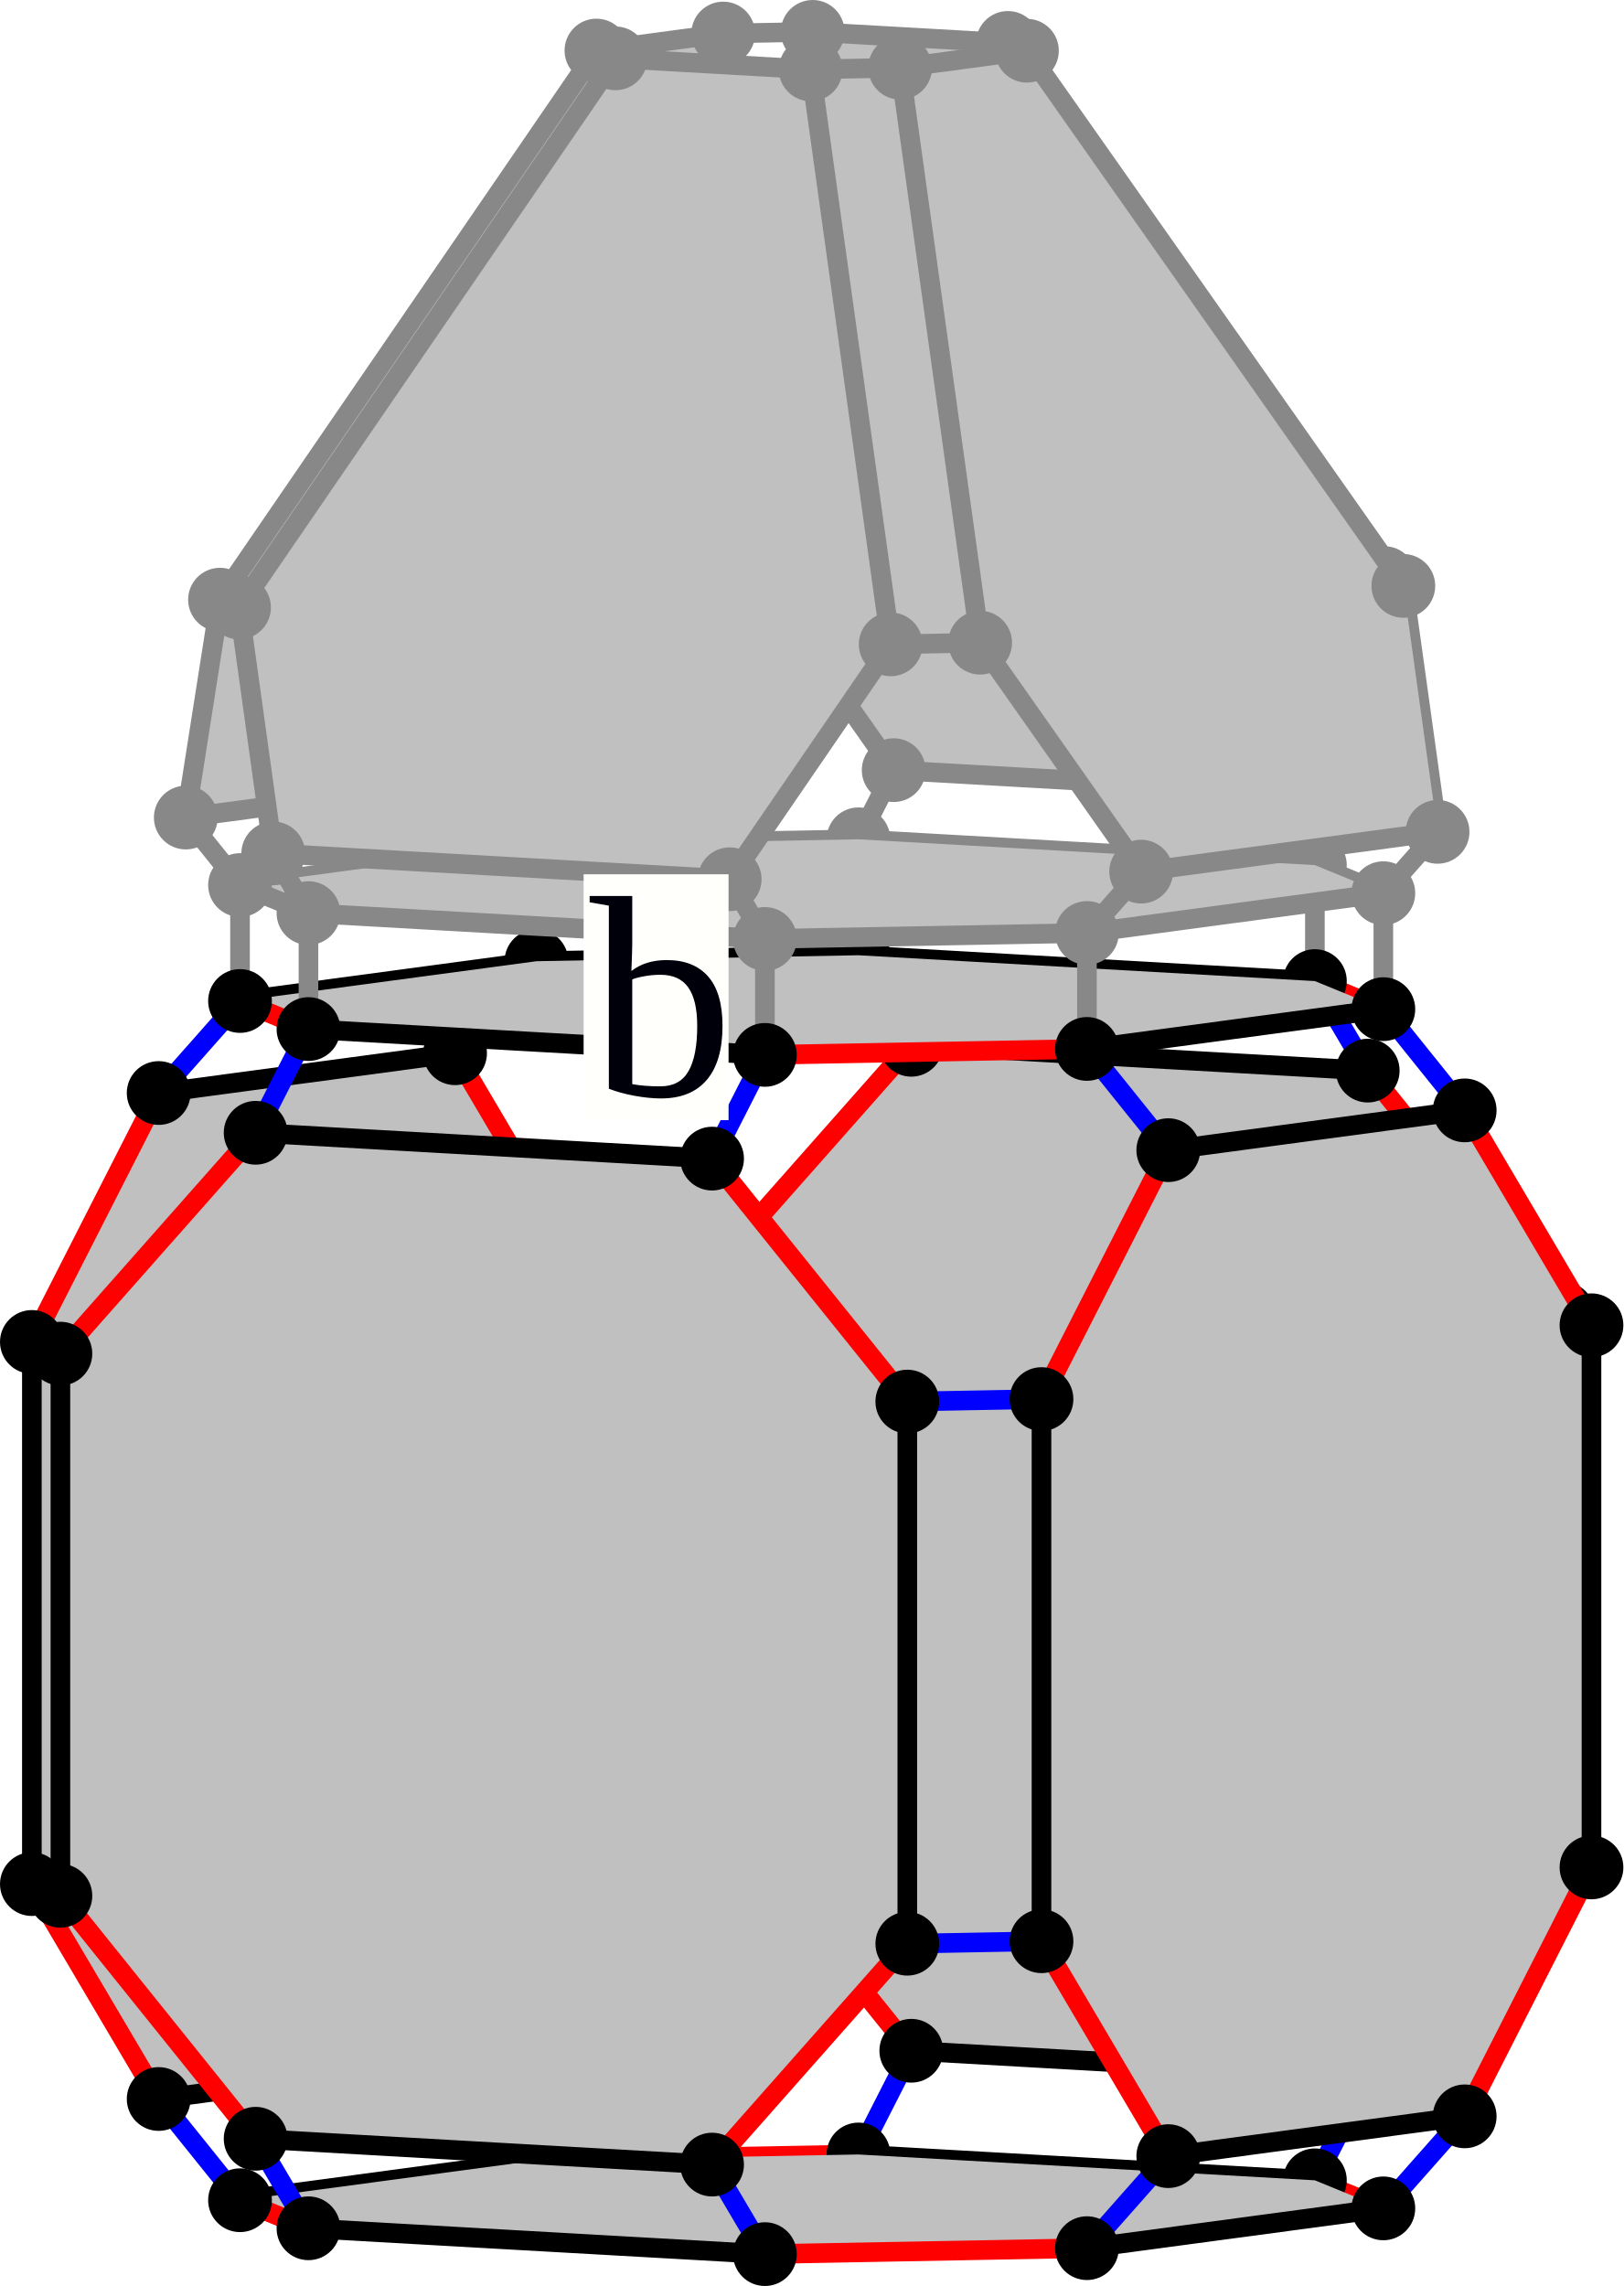
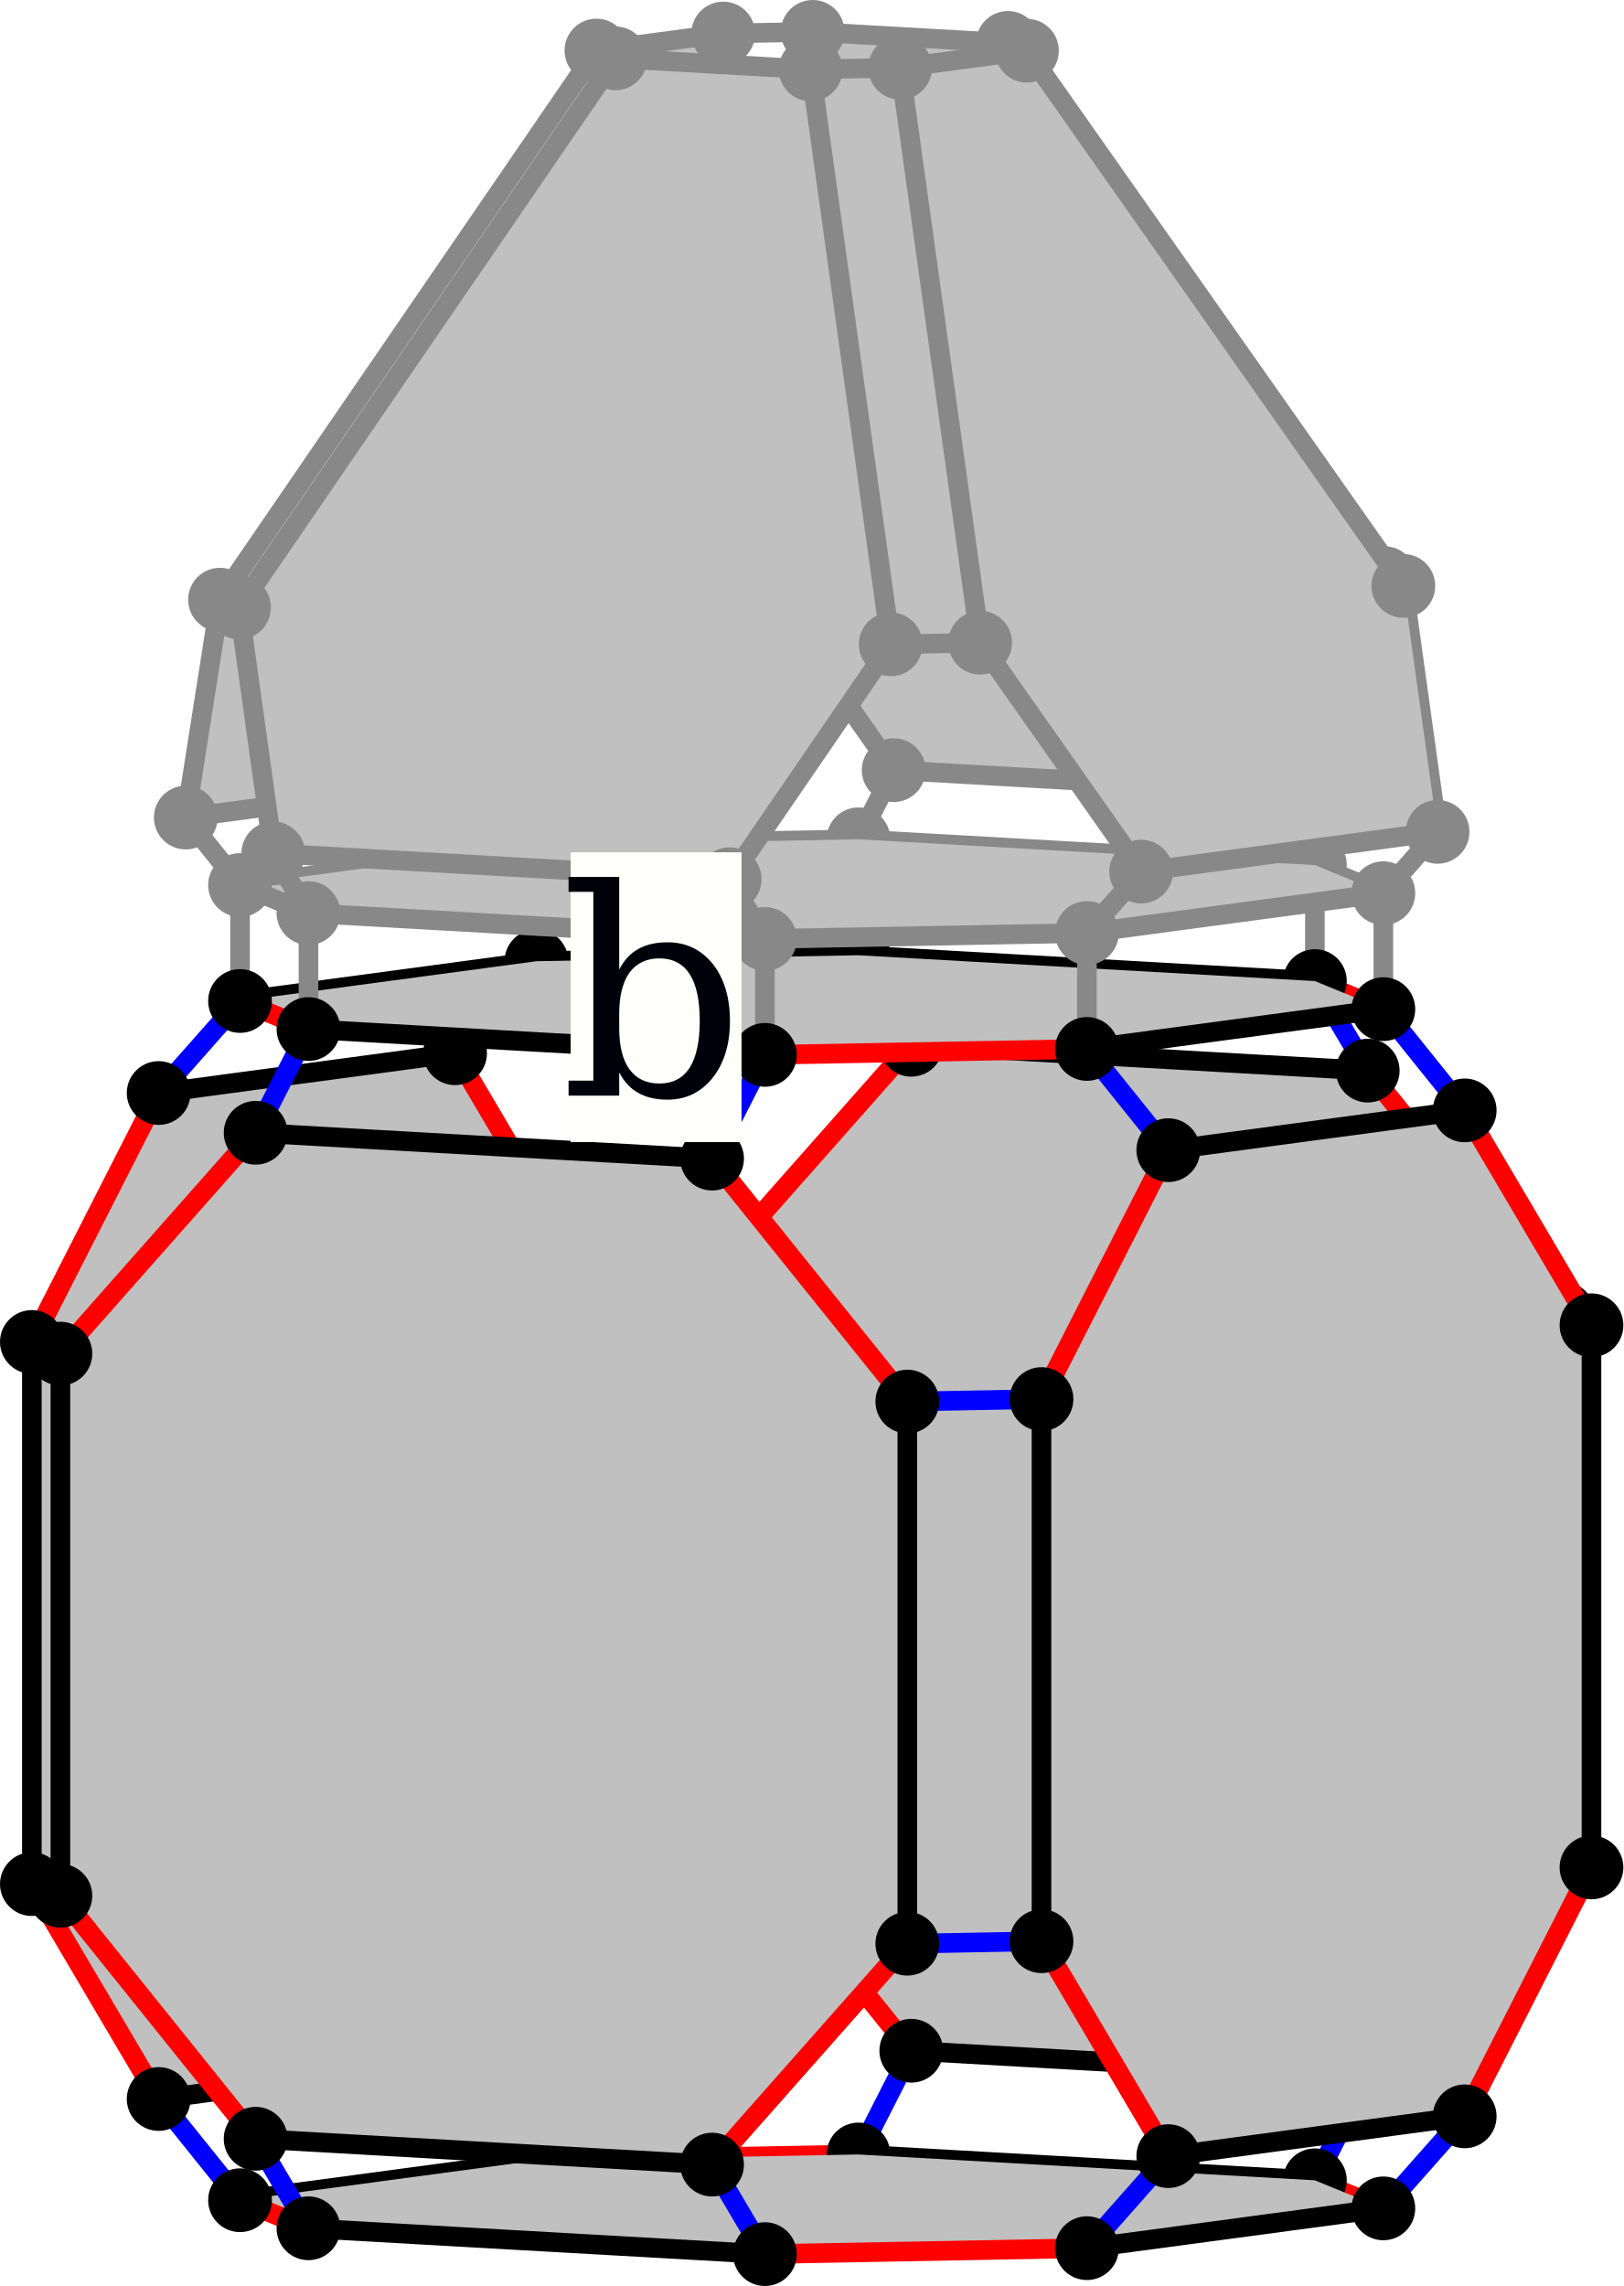
<svg xmlns="http://www.w3.org/2000/svg" width="331.037" height="466.17" version="1.1" id="svg8911">
  <defs id="defs8915" />
  <style id="style">
		.arc0 {
			fill:none;
			fill-rule:evenodd;
			stroke:black;
			stroke-width:4;
			stroke-linecap:round;
			stroke-linejoin:round;
			stroke-opacity:1;
		}
		.arc1 {
			fill:none;
			fill-rule:evenodd;
			stroke:red;
			stroke-width:4;
			stroke-linecap:round;
			stroke-linejoin:round;
			stroke-opacity:1;
		}
		.arc2 {
			fill:none;
			fill-rule:evenodd;
			stroke:blue;
			stroke-width:4;
			stroke-linecap:round;
			stroke-linejoin:round;
			stroke-opacity:1;
		}
		.arc3 {
			fill:none;
			fill-rule:evenodd;
			stroke:green;
			stroke-width:4;
			stroke-linecap:round;
			stroke-linejoin:round;
			stroke-opacity:1;
		}
		.topological-dart {
			fill:#000000;
			stroke:#000000;
			stroke-width:0;
			stroke-linecap:round;
			stroke-linejoin:round;
			stroke-dasharray:none;
			paint-order:markers fill stroke;
		}
	</style>
  <polygon points="678.813,278.647 771.888,283.915 811.702,333.461 811.702,444.018 771.888,489.057 678.813,483.789 638.999,434.243 638.999,323.686 " id="face_7_6_5_4_3_2_1_0" style="fill:#c0c0c0;stroke:none" opacity="1" transform="translate(-492.9815,-65.58991)" />
  <line class="arc1" id="link0_@1_1" x1="146.017" y1="368.653" x2="185.831" y2="418.199" />
  <line class="arc2" id="link0_@2_28" x1="146.017" y1="368.653" x2="118.655" y2="369.16" />
  <line class="arc0" id="link0_@0_7" x1="146.017" y1="368.653" x2="146.017" y2="258.096" />
  <circle id="dart0" cx="146.017" cy="368.653" r="6" stroke="#000000" fill="#000000" />
  <polygon points="585.781,280.371 525.337,288.483 499.481,339.245 499.481,449.802 525.337,493.624 585.781,485.512 611.636,434.75 611.636,324.193 " id="face_23_24_25_26_31_30_29_28" style="fill:#c0c0c0;stroke:none" opacity="1" transform="translate(-492.9815,-65.58991)" />
  <line class="arc1" id="link28_@1_29" x1="118.655" y1="369.16" x2="92.799" y2="419.922" />
  <line class="arc0" id="link28_@0_23" x1="118.655" y1="369.16" x2="118.655" y2="258.603" />
  <circle id="dart28" cx="118.655" cy="369.16" r="6" stroke="#000000" fill="#000000" />
  <line class="arc1" id="link7_@1_6" x1="146.017" y1="258.096" x2="185.831" y2="213.057" />
  <line class="arc2" id="link7_@2_23" x1="146.017" y1="258.096" x2="118.655" y2="258.603" />
  <circle id="dart7" cx="146.017" cy="258.096" r="6" stroke="#000000" fill="#000000" />
  <line class="arc1" id="link23_@1_24" x1="118.655" y1="258.603" x2="92.799" y2="214.781" />
  <circle id="dart23" cx="118.655" cy="258.603" r="6" stroke="#000000" fill="#000000" />
  <line class="arc2" id="link1_@2_33" x1="185.831" y1="418.199" x2="175.058" y2="439.35" />
  <line class="arc0" id="link1_@0_2" x1="185.831" y1="418.199" x2="278.907" y2="423.467" />
  <circle id="dart1" cx="185.831" cy="418.199" r="6" stroke="#000000" fill="#000000" />
  <line class="arc1" id="link33_@1_34" x1="175.058" y1="439.35" x2="109.389" y2="440.566" />
  <line class="arc0" id="link33_@0_38" x1="175.058" y1="439.35" x2="268.134" y2="444.618" />
  <circle id="dart33" cx="175.058" cy="439.35" r="6" stroke="#000000" fill="#000000" />
  <line class="arc2" id="link6_@2_18" x1="185.831" y1="213.057" x2="175.058" y2="194.798" />
  <line class="arc0" id="link6_@0_5" x1="185.831" y1="213.057" x2="278.907" y2="218.325" />
  <circle id="dart6" cx="185.831" cy="213.057" r="6" stroke="#000000" fill="#000000" />
  <line class="arc2" id="link29_@2_34" x1="92.799" y1="419.922" x2="109.389" y2="440.566" />
  <line class="arc0" id="link29_@0_30" x1="92.799" y1="419.922" x2="32.356" y2="428.035" />
  <circle id="dart29" cx="92.799" cy="419.922" r="6" stroke="#000000" fill="#000000" />
  <line class="arc0" id="link34_@0_35" x1="109.389" y1="440.566" x2="48.945" y2="448.679" />
  <circle id="dart34" cx="109.389" cy="440.566" r="6" stroke="#000000" fill="#000000" />
  <polygon points="775.277,183.479 698.517,74.343 658.703,72.09 642.387,175.957 675.222,222.641 768.297,227.909 " id="face_85_86_87_81_80_79" style="fill:#c0c0c0;stroke:none" opacity="1" transform="translate(-492.9815,-65.58991)" />
  <line class="arc1" id="link79_@1_80" x1="182.24" y1="157.051" x2="149.406" y2="110.367" style="stroke:#888888;stroke-opacity:1" />
  <line class="arc2" id="link79_@2_78" x1="182.24" y1="157.051" x2="175.058" y2="171.152" style="stroke:#888888;stroke-opacity:1" />
  <line class="arc0" id="link79_@0_85" x1="182.24" y1="157.051" x2="275.316" y2="162.319" style="stroke:#888888;stroke-opacity:1" />
  <circle id="dart79" cx="182.24" cy="157.051" r="6" stroke="#000000" fill="#000000" style="stroke:#888888;stroke-opacity:1;fill:#888888;fill-opacity:1" />
  <line class="arc1" id="link18_@1_19" x1="175.058" y1="194.798" x2="109.389" y2="196.015" style="stroke:#000000;stroke-opacity:1" />
  <line class="arc3" id="link18_@3_78" x1="175.058" y1="194.798" x2="175.058" y2="171.152" style="stroke:#888888;stroke-opacity:1" />
  <line class="arc0" id="link18_@0_13" x1="175.058" y1="194.798" x2="268.134" y2="200.066" />
  <circle id="dart18" cx="175.058" cy="194.798" r="6" stroke="#000000" fill="#000000" />
  <line class="arc2" id="link24_@2_19" x1="92.799" y1="214.781" x2="109.389" y2="196.015" />
  <line class="arc0" id="link24_@0_25" x1="92.799" y1="214.781" x2="32.356" y2="222.893" />
  <circle id="dart24" cx="92.799" cy="214.781" r="6" stroke="#000000" fill="#000000" />
  <line class="arc1" id="link78_@1_72" x1="175.058" y1="171.152" x2="109.389" y2="172.369" style="stroke:#888888;stroke-opacity:1" />
  <line class="arc0" id="link78_@0_84" x1="175.058" y1="171.152" x2="268.134" y2="176.42" style="stroke:#888888;stroke-opacity:1" />
  <circle id="dart78" cx="175.058" cy="171.152" r="6" stroke="#000000" fill="#000000" style="stroke:#888888;stroke-opacity:1;fill:#888888;fill-opacity:1" />
  <line class="arc2" id="link80_@2_74" x1="149.406" y1="110.367" x2="131.164" y2="110.705" style="stroke:#888888;stroke-opacity:1" />
  <line class="arc0" id="link80_@0_81" x1="149.406" y1="110.367" x2="165.721" y2="6.5" style="stroke:#888888;stroke-opacity:1" />
  <circle id="dart80" cx="149.406" cy="110.367" r="6" stroke="#000000" fill="#000000" style="stroke:#888888;stroke-opacity:1" />
  <polygon points="614.606,75.898 537.846,187.877 530.867,232.308 591.311,224.196 624.145,176.295 640.461,72.428 " id="face_75_69_68_67_73_74" style="fill:#c0c0c0;stroke:#888888;stroke-opacity:1" opacity="1" transform="translate(-492.9815,-65.58991)" />
  <line class="arc1" id="link74_@1_73" x1="131.164" y1="110.705" x2="98.329" y2="158.606" style="stroke:#888888;stroke-opacity:1" />
  <line class="arc0" id="link74_@0_75" x1="131.164" y1="110.705" x2="147.48" y2="6.838" style="stroke:#888888;stroke-opacity:1" />
  <circle id="dart74" cx="131.164" cy="110.705" r="6" stroke="#000000" fill="#000000" style="stroke:#888888;stroke-opacity:1" />
  <line class="arc2" id="link73_@2_72" x1="98.329" y1="158.606" x2="109.389" y2="172.369" style="stroke:#888888;stroke-opacity:1" />
  <line class="arc0" id="link73_@0_67" x1="98.329" y1="158.606" x2="37.885" y2="166.718" style="stroke:#888888;stroke-opacity:1" />
  <circle id="dart73" cx="98.329" cy="158.606" r="6" stroke="#000000" fill="#000000" style="stroke:#888888;stroke-opacity:1" />
  <line class="arc3" id="link19_@3_72" x1="109.389" y1="196.015" x2="109.389" y2="172.369" style="stroke:#888888;stroke-opacity:1" />
  <line class="arc0" id="link19_@0_20" x1="109.389" y1="196.015" x2="48.945" y2="204.127" />
  <circle id="dart19" cx="109.389" cy="196.015" r="6" stroke="#000000" fill="#000000" />
  <line class="arc0" id="link72_@0_66" x1="109.389" y1="172.369" x2="48.945" y2="180.481" style="stroke:#888888;stroke-opacity:1" />
  <circle id="dart72" cx="109.389" cy="172.369" r="6" stroke="#000000" fill="#000000" style="stroke:#888888;stroke-opacity:1" />
  <line class="arc1" id="link2_@1_3" x1="278.907" y1="423.467" x2="318.721" y2="378.428" />
  <line class="arc2" id="link2_@2_38" x1="278.907" y1="423.467" x2="268.134" y2="444.618" />
  <circle id="dart2" cx="278.907" cy="423.467" r="6" stroke="#000000" fill="#000000" />
  <line class="arc1" id="link38_@1_39" x1="268.134" y1="444.618" x2="282.092" y2="450.341" />
  <circle id="dart38" cx="268.134" cy="444.618" r="6" stroke="#000000" fill="#000000" />
  <polygon points="775.074,515.931 714.63,524.043 648.96,525.26 555.885,519.992 541.926,514.268 602.37,506.156 668.04,504.94 761.115,510.208 " id="face_38_39_40_41_36_35_34_33" style="fill:#c0c0c0;stroke:none" opacity="1" transform="translate(-492.9815,-65.58991)" />
  <line class="arc1" id="link5_@1_4" x1="278.907" y1="218.325" x2="318.721" y2="267.871" />
  <line class="arc2" id="link5_@2_13" x1="278.907" y1="218.325" x2="268.134" y2="200.066" />
  <circle id="dart5" cx="278.907" cy="218.325" r="6" stroke="#000000" fill="#000000" />
  <line class="arc1" id="link85_@1_86" x1="275.316" y1="162.319" x2="282.295" y2="117.889" style="stroke:#888888;stroke-opacity:1" />
  <line class="arc2" id="link85_@2_84" x1="275.316" y1="162.319" x2="268.134" y2="176.42" style="stroke:#888888;stroke-opacity:1" />
  <circle id="dart85" cx="275.316" cy="162.319" r="6" stroke="#000000" fill="#000000" style="stroke:#888888;stroke-opacity:1" />
  <line class="arc2" id="link3_@2_43" x1="318.721" y1="378.428" x2="324.537" y2="380.813" />
  <line class="arc0" id="link3_@0_4" x1="318.721" y1="378.428" x2="318.721" y2="267.871" />
  <circle id="dart3" cx="318.721" cy="378.428" r="6" stroke="#000000" fill="#000000" />
  <line class="arc1" id="link13_@1_14" x1="268.134" y1="200.066" x2="282.092" y2="205.79" />
  <line class="arc3" id="link13_@3_84" x1="268.134" y1="200.066" x2="268.134" y2="176.42" style="stroke:#888888;stroke-opacity:1" />
  <circle id="dart13" cx="268.134" cy="200.066" r="6" stroke="#000000" fill="#000000" />
  <line class="arc1" id="link84_@1_90" x1="268.134" y1="176.42" x2="282.092" y2="182.144" style="stroke:#888888;stroke-opacity:1" />
  <polygon points="775.074,271.38 714.63,279.492 648.96,280.708 555.885,275.44 541.926,269.717 602.37,261.605 668.04,260.388 761.115,265.656 " id="face_13_14_15_16_21_20_19_18" style="fill:#c0c0c0;stroke:none" opacity="1" transform="translate(-492.9815,-65.58991)" />
  <circle id="dart84" cx="268.134" cy="176.42" r="6" stroke="#000000" fill="#000000" style="stroke:#888888;stroke-opacity:1;fill:#888888;fill-opacity:1" />
  <line class="arc2" id="link4_@2_8" x1="318.721" y1="267.871" x2="324.537" y2="270.256" />
  <circle id="dart4" cx="318.721" cy="267.871" r="6" stroke="#000000" fill="#000000" />
  <line class="arc1" id="link30_@1_31" x1="32.356" y1="428.035" x2="6.5" y2="384.212" />
  <line class="arc2" id="link30_@2_35" x1="32.356" y1="428.035" x2="48.945" y2="448.679" />
  <circle id="dart30" cx="32.356" cy="428.035" r="6" stroke="#000000" fill="#000000" />
  <polygon points="791.663,292.023 731.219,300.135 705.363,350.898 705.363,461.455 731.219,505.277 791.663,497.165 817.518,446.403 817.518,335.846 " id="face_8_9_10_11_46_45_44_43" style="fill:#c0c0c0;stroke:none" opacity="1" transform="translate(-492.9815,-65.58991)" />
  <line class="arc1" id="link43_@1_44" x1="324.537" y1="380.813" x2="298.681" y2="431.575" />
  <line class="arc0" id="link43_@0_8" x1="324.537" y1="380.813" x2="324.537" y2="270.256" />
  <circle id="dart43" cx="324.537" cy="380.813" r="6" stroke="#000000" fill="#000000" />
  <line class="arc1" id="link35_@1_36" x1="48.945" y1="448.679" x2="62.903" y2="454.402" />
  <circle id="dart35" cx="48.945" cy="448.679" r="6" stroke="#000000" fill="#000000" />
  <line class="arc1" id="link81_@1_87" x1="165.721" y1="6.5" x2="205.535" y2="8.753" style="stroke:#888888;stroke-opacity:1" />
  <line class="arc2" id="link81_@2_75" x1="165.721" y1="6.5" x2="147.48" y2="6.838" style="stroke:#888888;stroke-opacity:1" />
  <circle id="dart81" cx="165.721" cy="6.5" r="6" stroke="#000000" fill="#000000" style="stroke:#888888;stroke-opacity:1;fill:#888888;fill-opacity:1" />
  <line class="arc2" id="link86_@2_92" x1="282.295" y1="117.889" x2="286.172" y2="119.479" style="stroke:#888888;stroke-opacity:1" />
  <circle id="dart87" cx="205.535" cy="8.753" r="6" stroke="#000000" fill="#000000" style="stroke:#888888;stroke-opacity:1;fill:#888888;fill-opacity:1" />
  <line class="arc0" id="link86_@0_87" x1="282.295" y1="117.889" x2="205.535" y2="8.753" style="stroke:#888888;stroke-opacity:1" />
  <circle id="dart86" cx="282.295" cy="117.889" r="6" stroke="#000000" fill="#000000" style="stroke:#888888;stroke-opacity:1;fill:#888888;fill-opacity:1" />
  <line class="arc1" id="link8_@1_9" x1="324.537" y1="270.256" x2="298.681" y2="226.434" />
  <circle id="dart8" cx="324.537" cy="270.256" r="6" stroke="#000000" fill="#000000" />
  <line class="arc1" id="link75_@1_69" x1="147.48" y1="6.838" x2="121.624" y2="10.308" style="stroke:#888888;stroke-opacity:1" />
  <circle id="dart75" cx="147.48" cy="6.838" r="6" stroke="#000000" fill="#000000" style="stroke:#888888;stroke-opacity:1;fill:#888888;fill-opacity:1" />
  <line class="arc1" id="link25_@1_26" x1="32.356" y1="222.893" x2="6.5" y2="273.655" />
  <line class="arc2" id="link25_@2_20" x1="32.356" y1="222.893" x2="48.945" y2="204.127" />
  <circle id="dart25" cx="32.356" cy="222.893" r="6" stroke="#000000" fill="#000000" />
  <line class="arc1" id="link67_@1_68" x1="37.885" y1="166.718" x2="44.865" y2="122.287" style="stroke:#888888;stroke-opacity:1" />
  <line class="arc2" id="link67_@2_66" x1="37.885" y1="166.718" x2="48.945" y2="180.481" style="stroke:#888888;stroke-opacity:1" />
  <circle id="dart67" cx="37.885" cy="166.718" r="6" stroke="#000000" fill="#000000" style="stroke:#888888;stroke-opacity:1;fill:#888888;fill-opacity:1" />
  <line class="arc2" id="link39_@2_44" x1="282.092" y1="450.341" x2="298.681" y2="431.575" />
  <line class="arc0" id="link39_@0_40" x1="282.092" y1="450.341" x2="221.648" y2="458.453" />
  <circle id="dart39" cx="282.092" cy="450.341" r="6" stroke="#000000" fill="#000000" />
  <line class="arc1" id="link20_@1_21" x1="48.945" y1="204.127" x2="62.903" y2="209.85" />
  <line class="arc3" id="link20_@3_66" x1="48.945" y1="204.127" x2="48.945" y2="180.481" style="stroke:#888888;stroke-opacity:1" />
  <circle id="dart20" cx="48.945" cy="204.127" r="6" stroke="#000000" fill="#000000" />
  <polygon points="775.074,247.733 714.63,255.846 648.96,257.062 555.885,251.794 541.926,246.071 602.37,237.958 668.04,236.742 761.115,242.01 " id="face_84_90_48_54_60_66_72_78" style="fill:#c0c0c0;stroke:none" opacity="1" transform="translate(-492.9815,-65.58991)" />
  <line class="arc1" id="link92_@1_91" x1="286.172" y1="119.479" x2="293.152" y2="169.633" style="stroke:#888888;stroke-opacity:1" />
  <polygon points="676.539,79.403 692.854,196.651 725.689,243.335 786.133,235.223 779.154,185.069 702.394,75.933 " id="face_93_51_50_49_91_92" style="fill:#c0c0c0;stroke:none" opacity="1" transform="translate(-492.9815,-65.58991)" />
  <line class="arc0" id="link92_@0_93" x1="286.172" y1="119.479" x2="209.413" y2="10.343" style="stroke:#888888;stroke-opacity:1" />
  <circle id="dart92" cx="286.172" cy="119.479" r="6" stroke="#000000" fill="#000000" style="stroke:#888888;stroke-opacity:1;fill:#888888;fill-opacity:1" />
  <line class="arc1" id="link66_@1_60" x1="48.945" y1="180.481" x2="62.903" y2="186.204" style="stroke:#888888;stroke-opacity:1" />
  <circle id="dart66" cx="48.945" cy="180.481" r="6" stroke="#000000" fill="#000000" style="stroke:#888888;stroke-opacity:1;fill:#888888;fill-opacity:1" />
  <line class="arc2" id="link87_@2_93" x1="205.535" y1="8.753" x2="209.413" y2="10.343" style="stroke:#888888;stroke-opacity:1" />
  <line class="arc0" id="link44_@0_45" x1="298.681" y1="431.575" x2="238.237" y2="439.687" />
  <circle id="dart44" cx="298.681" cy="431.575" r="6" stroke="#000000" fill="#000000" />
  <line class="arc2" id="link31_@2_32" x1="6.5" y1="384.212" x2="12.316" y2="386.597" />
  <line class="arc0" id="link31_@0_26" x1="6.5" y1="384.212" x2="6.5" y2="273.655" />
  <circle id="dart31" cx="6.5" cy="384.212" r="6" stroke="#000000" fill="#000000" />
  <line class="arc2" id="link14_@2_9" x1="282.092" y1="205.79" x2="298.681" y2="226.434" />
  <line class="arc3" id="link14_@3_90" x1="282.092" y1="205.79" x2="282.092" y2="182.144" style="stroke:#888888;stroke-opacity:1" />
  <line class="arc0" id="link14_@0_15" x1="282.092" y1="205.79" x2="221.648" y2="213.902" />
  <circle id="dart14" cx="282.092" cy="205.79" r="6" stroke="#000000" fill="#000000" />
  <line class="arc2" id="link90_@2_91" x1="282.092" y1="182.144" x2="293.152" y2="169.633" style="stroke:#888888;stroke-opacity:1" />
  <line class="arc0" id="link90_@0_48" x1="282.092" y1="182.144" x2="221.648" y2="190.256" style="stroke:#888888;stroke-opacity:1" />
  <circle id="dart90" cx="282.092" cy="182.144" r="6" stroke="#000000" fill="#000000" style="stroke:#888888;stroke-opacity:1;fill:#888888;fill-opacity:1" />
  <line class="arc2" id="link26_@2_27" x1="6.5" y1="273.655" x2="12.316" y2="276.04" />
  <circle id="dart26" cx="6.5" cy="273.655" r="6" stroke="#000000" fill="#000000" />
  <line class="arc2" id="link69_@2_63" x1="121.624" y1="10.308" x2="125.502" y2="11.898" style="stroke:#888888;stroke-opacity:1" />
  <line class="arc0" id="link69_@0_68" x1="121.624" y1="10.308" x2="44.865" y2="122.287" style="stroke:#888888;stroke-opacity:1" />
  <circle id="dart69" cx="121.624" cy="10.308" r="6" stroke="#000000" fill="#000000" style="stroke:#888888;stroke-opacity:1;fill:#888888;fill-opacity:1" />
  <line class="arc1" id="link93_@1_51" x1="209.413" y1="10.343" x2="183.557" y2="13.813" style="stroke:#888888;stroke-opacity:1" />
  <circle id="dart93" cx="209.413" cy="10.343" r="6" stroke="#000000" fill="#000000" style="stroke:#888888;stroke-opacity:1;fill:#888888;fill-opacity:1" />
  <line class="arc0" id="link9_@0_10" x1="298.681" y1="226.434" x2="238.237" y2="234.546" />
  <circle id="dart9" cx="298.681" cy="226.434" r="6" stroke="#000000" fill="#000000" />
  <line class="arc0" id="link91_@0_49" x1="293.152" y1="169.633" x2="232.708" y2="177.745" style="stroke:#888888;stroke-opacity:1" />
  <circle id="dart91" cx="293.152" cy="169.633" r="6" stroke="#000000" fill="#000000" style="stroke:#888888;stroke-opacity:1;fill:#888888;fill-opacity:1" />
  <line class="arc2" id="link68_@2_62" x1="44.865" y1="122.287" x2="48.742" y2="123.877" style="stroke:#888888;stroke-opacity:1" />
  <circle id="dart68" cx="44.865" cy="122.287" r="6" stroke="#000000" fill="#000000" style="stroke:#888888;stroke-opacity:1;fill:#888888;fill-opacity:1" />
  <polygon points="545.112,296.591 638.187,301.859 678.001,351.405 678.001,461.962 638.187,507.001 545.112,501.733 505.298,452.187 505.298,341.63 " id="face_27_22_17_12_47_42_37_32" style="fill:#c0c0c0;stroke:none" opacity="1" transform="translate(-492.9815,-65.58991)" />
  <line class="arc1" id="link32_@1_37" x1="12.316" y1="386.597" x2="52.13" y2="436.143" />
  <line class="arc0" id="link32_@0_27" x1="12.316" y1="386.597" x2="12.316" y2="276.04" />
  <circle id="dart32" cx="12.316" cy="386.597" r="6" stroke="#000000" fill="#000000" />
  <line class="arc2" id="link36_@2_37" x1="62.903" y1="454.402" x2="52.13" y2="436.143" />
  <line class="arc0" id="link36_@0_41" x1="62.903" y1="454.402" x2="155.979" y2="459.67" />
  <circle id="dart36" cx="62.903" cy="454.402" r="6" stroke="#000000" fill="#000000" />
  <polygon points="548.703,239.621 641.778,244.889 674.613,196.989 658.297,79.741 618.483,77.488 541.723,189.467 " id="face_62_61_55_56_57_63" style="fill:#c0c0c0;stroke:none" opacity="1" transform="translate(-492.9815,-65.58991)" />
  <line class="arc1" id="link63_@1_57" x1="125.502" y1="11.898" x2="165.316" y2="14.151" style="stroke:#888888;stroke-opacity:1" />
  <line class="arc0" id="link63_@0_62" x1="125.502" y1="11.898" x2="48.742" y2="123.877" style="stroke:#888888;stroke-opacity:1" />
  <circle id="dart63" cx="125.502" cy="11.898" r="6" stroke="#000000" fill="#000000" style="stroke:#888888;stroke-opacity:1;fill:#888888;fill-opacity:1" />
  <line class="arc1" id="link27_@1_22" x1="12.316" y1="276.04" x2="52.13" y2="231.001" />
  <circle id="dart27" cx="12.316" cy="276.04" r="6" stroke="#000000" fill="#000000" />
  <line class="arc1" id="link62_@1_61" x1="48.742" y1="123.877" x2="55.721" y2="174.031" style="stroke:#888888;stroke-opacity:1" />
  <circle id="dart62" cx="48.742" cy="123.877" r="6" stroke="#000000" fill="#000000" style="stroke:#888888;stroke-opacity:1;fill:#888888;fill-opacity:1" />
  <line class="arc0" id="link37_@0_42" x1="52.13" y1="436.143" x2="145.206" y2="441.411" />
  <circle id="dart37" cx="52.13" cy="436.143" r="6" stroke="#000000" fill="#000000" />
  <line class="arc2" id="link21_@2_22" x1="62.903" y1="209.85" x2="52.13" y2="231.001" />
  <line class="arc3" id="link21_@3_60" x1="62.903" y1="209.85" x2="62.903" y2="186.204" style="stroke:#888888;stroke-opacity:1" />
  <line class="arc0" id="link21_@0_16" x1="62.903" y1="209.85" x2="155.979" y2="215.118" />
  <circle id="dart21" cx="62.903" cy="209.85" r="6" stroke="#000000" fill="#000000" />
  <line class="arc2" id="link51_@2_57" x1="183.557" y1="13.813" x2="165.316" y2="14.151" style="stroke:#888888;stroke-opacity:1" />
  <line class="arc0" id="link51_@0_50" x1="183.557" y1="13.813" x2="199.873" y2="131.061" style="stroke:#888888;stroke-opacity:1" />
  <circle id="dart51" cx="183.557" cy="13.813" r="6" stroke="#000000" fill="#000000" style="stroke:#888888;stroke-opacity:1;fill:#888888;fill-opacity:1" />
  <line class="arc2" id="link60_@2_61" x1="62.903" y1="186.204" x2="55.721" y2="174.031" style="stroke:#888888;stroke-opacity:1" />
  <line class="arc0" id="link60_@0_54" x1="62.903" y1="186.204" x2="155.979" y2="191.472" style="stroke:#888888;stroke-opacity:1" />
  <circle id="dart60" cx="62.903" cy="186.204" r="6" stroke="#000000" fill="#000000" style="stroke:#888888;stroke-opacity:1;fill:#888888;fill-opacity:1" />
  <line class="arc0" id="link57_@0_56" x1="165.316" y1="14.151" x2="181.631" y2="131.399" style="stroke:#888888;stroke-opacity:1" />
  <circle id="dart57" cx="165.316" cy="14.151" r="6" stroke="#000000" fill="#000000" style="stroke:#888888;stroke-opacity:1;fill:#888888;fill-opacity:1" />
  <line class="arc0" id="link61_@0_55" x1="55.721" y1="174.031" x2="148.797" y2="179.299" style="stroke:#888888;stroke-opacity:1" />
  <circle id="dart61" cx="55.721" cy="174.031" r="6" stroke="#000000" fill="#000000" style="stroke:#888888;stroke-opacity:1;fill:#888888;fill-opacity:1" />
  <line class="arc0" id="link22_@0_17" x1="52.13" y1="231.001" x2="145.206" y2="236.269" />
  <circle id="dart22" cx="52.13" cy="231.001" r="6" stroke="#000000" fill="#000000" />
  <line class="arc1" id="link40_@1_41" x1="221.648" y1="458.453" x2="155.979" y2="459.67" />
  <line class="arc2" id="link40_@2_45" x1="221.648" y1="458.453" x2="238.237" y2="439.687" />
  <circle id="dart40" cx="221.648" cy="458.453" r="6" stroke="#000000" fill="#000000" />
  <line class="arc1" id="link45_@1_46" x1="238.237" y1="439.687" x2="212.382" y2="395.865" />
  <circle id="dart45" cx="238.237" cy="439.687" r="6" stroke="#000000" fill="#000000" />
  <line class="arc2" id="link41_@2_42" x1="155.979" y1="459.67" x2="145.206" y2="441.411" />
  <circle id="dart41" cx="155.979" cy="459.67" r="6" stroke="#000000" fill="#000000" />
  <line class="arc1" id="link15_@1_16" x1="221.648" y1="213.902" x2="155.979" y2="215.118" />
  <line class="arc2" id="link15_@2_10" x1="221.648" y1="213.902" x2="238.237" y2="234.546" />
  <line class="arc3" id="link15_@3_48" x1="221.648" y1="213.902" x2="221.648" y2="190.256" style="stroke:#888888;stroke-opacity:1" />
  <circle id="dart15" cx="221.648" cy="213.902" r="6" stroke="#000000" fill="#000000" />
  <line class="arc1" id="link48_@1_54" x1="221.648" y1="190.256" x2="155.979" y2="191.472" style="stroke:#888888;stroke-opacity:1" />
  <line class="arc2" id="link48_@2_49" x1="221.648" y1="190.256" x2="232.708" y2="177.745" style="stroke:#888888;stroke-opacity:1" />
  <circle id="dart48" cx="221.648" cy="190.256" r="6" stroke="#000000" fill="#000000" style="stroke:#888888;stroke-opacity:1;fill:#888888;fill-opacity:1" />
  <line class="arc1" id="link10_@1_11" x1="238.237" y1="234.546" x2="212.382" y2="285.308" />
  <circle id="dart10" cx="238.237" cy="234.546" r="6" stroke="#000000" fill="#000000" />
  <line class="arc1" id="link49_@1_50" x1="232.708" y1="177.745" x2="199.873" y2="131.061" style="stroke:#888888;stroke-opacity:1" />
  <circle id="dart49" cx="232.708" cy="177.745" r="6" stroke="#000000" fill="#000000" style="stroke:#888888;stroke-opacity:1;fill:#888888;fill-opacity:1" />
  <line class="arc1" id="link42_@1_47" x1="145.206" y1="441.411" x2="185.02" y2="396.372" />
  <circle id="dart42" cx="145.206" cy="441.411" r="6" stroke="#000000" fill="#000000" />
  <line class="arc2" id="link16_@2_17" x1="155.979" y1="215.118" x2="145.206" y2="236.269" />
  <line class="arc3" id="link16_@3_54" x1="155.979" y1="215.118" x2="155.979" y2="191.472" style="stroke:#888888;stroke-opacity:1" />
  <circle id="dart16" cx="155.979" cy="215.118" r="6" stroke="#000000" fill="#000000" />
  <line class="arc2" id="link54_@2_55" x1="155.979" y1="191.472" x2="148.797" y2="179.299" style="stroke:#888888;stroke-opacity:1" />
  <circle id="dart54" cx="155.979" cy="191.472" r="6" stroke="#000000" fill="#000000" style="stroke:#888888;stroke-opacity:1;fill:#888888;fill-opacity:1" />
  <line class="arc2" id="link50_@2_56" x1="199.873" y1="131.061" x2="181.631" y2="131.399" style="stroke:#888888;stroke-opacity:1" />
  <circle id="dart50" cx="199.873" cy="131.061" r="6" stroke="#000000" fill="#000000" style="stroke:#888888;stroke-opacity:1;fill:#888888;fill-opacity:1" />
  <line class="arc1" id="link56_@1_55" x1="181.631" y1="131.399" x2="148.797" y2="179.299" style="stroke:#888888;stroke-opacity:1" />
  <circle id="dart56" cx="181.631" cy="131.399" r="6" stroke="#000000" fill="#000000" style="stroke:#888888;stroke-opacity:1;fill:#888888;fill-opacity:1" />
  <line class="arc1" id="link17_@1_12" x1="145.206" y1="236.269" x2="185.02" y2="285.815" />
  <circle id="dart17" cx="145.206" cy="236.269" r="6" stroke="#000000" fill="#000000" />
  <circle id="dart55" cx="148.797" cy="179.299" r="6" stroke="#000000" fill="#000000" style="stroke:#888888;stroke-opacity:1;fill:#888888;fill-opacity:1" />
  <line class="arc2" id="link46_@2_47" x1="212.382" y1="395.865" x2="185.02" y2="396.372" />
  <line class="arc0" id="link46_@0_11" x1="212.382" y1="395.865" x2="212.382" y2="285.308" />
  <circle id="dart46" cx="212.382" cy="395.865" r="6" stroke="#000000" fill="#000000" />
  <line class="arc0" id="link47_@0_12" x1="185.02" y1="396.372" x2="185.02" y2="285.815" />
  <circle id="dart47" cx="185.02" cy="396.372" r="6" stroke="#000000" fill="#000000" />
  <line class="arc2" id="link11_@2_12" x1="212.382" y1="285.308" x2="185.02" y2="285.815" />
  <circle id="dart11" cx="212.382" cy="285.308" r="6" stroke="#000000" fill="#000000" />
  <circle id="dart12" cx="185.02" cy="285.815" r="6" stroke="#000000" fill="#000000" />
  <g id="g6387" transform="translate(-151.6507,700.1163)">
-     <rect style="fill:#fffffc;fill-opacity:1;stroke:none;stroke-width:3.774;stroke-linecap:round;stroke-linejoin:round;stop-color:#000000" id="rect71319" width="29.555" height="50.134" x="270.664" y="-521.828" />
-     <text xml:space="preserve" style="font-style:normal;font-variant:normal;font-weight:normal;font-stretch:normal;font-size:58.667px;font-family:'Liberation Serif';-inkscape-font-specification:'Liberation Serif, Normal';font-variant-ligatures:normal;font-variant-caps:normal;font-variant-numeric:normal;font-variant-east-asian:normal;fill:#00000b;fill-opacity:1;stroke:none;stroke-width:3.78;stroke-linecap:round;stroke-linejoin:round;stop-color:#000000" x="271.892" y="-476.695" id="text74290">
-       <tspan id="tspan74288" x="271.892" y="-476.695">b</tspan>
+     <rect style="fill:#fffffc;fill-opacity:1;stroke:none;stroke-width:4.449;stroke-linecap:round;stroke-linejoin:round;stop-color:#000000" id="rect71319" width="34.839" height="59.097" x="268.022" y="-526.31" />
+     <text xml:space="preserve" style="font-style:normal;font-variant:normal;font-weight:normal;font-stretch:normal;font-size:58.667px;font-family:'DejaVu Math TeX Gyre';-inkscape-font-specification:'DejaVu Math TeX Gyre';font-variant-ligatures:normal;font-variant-caps:normal;font-variant-numeric:normal;font-variant-east-asian:normal;fill:#00000b;fill-opacity:1;stroke:none;stroke-width:3.78;stroke-linecap:round;stroke-linejoin:round;stop-color:#000000" x="265.892" y="-476.695" id="text74290">
+       <tspan id="tspan74288" x="265.892" y="-476.695">b</tspan>
    </text>
  </g>
</svg>
